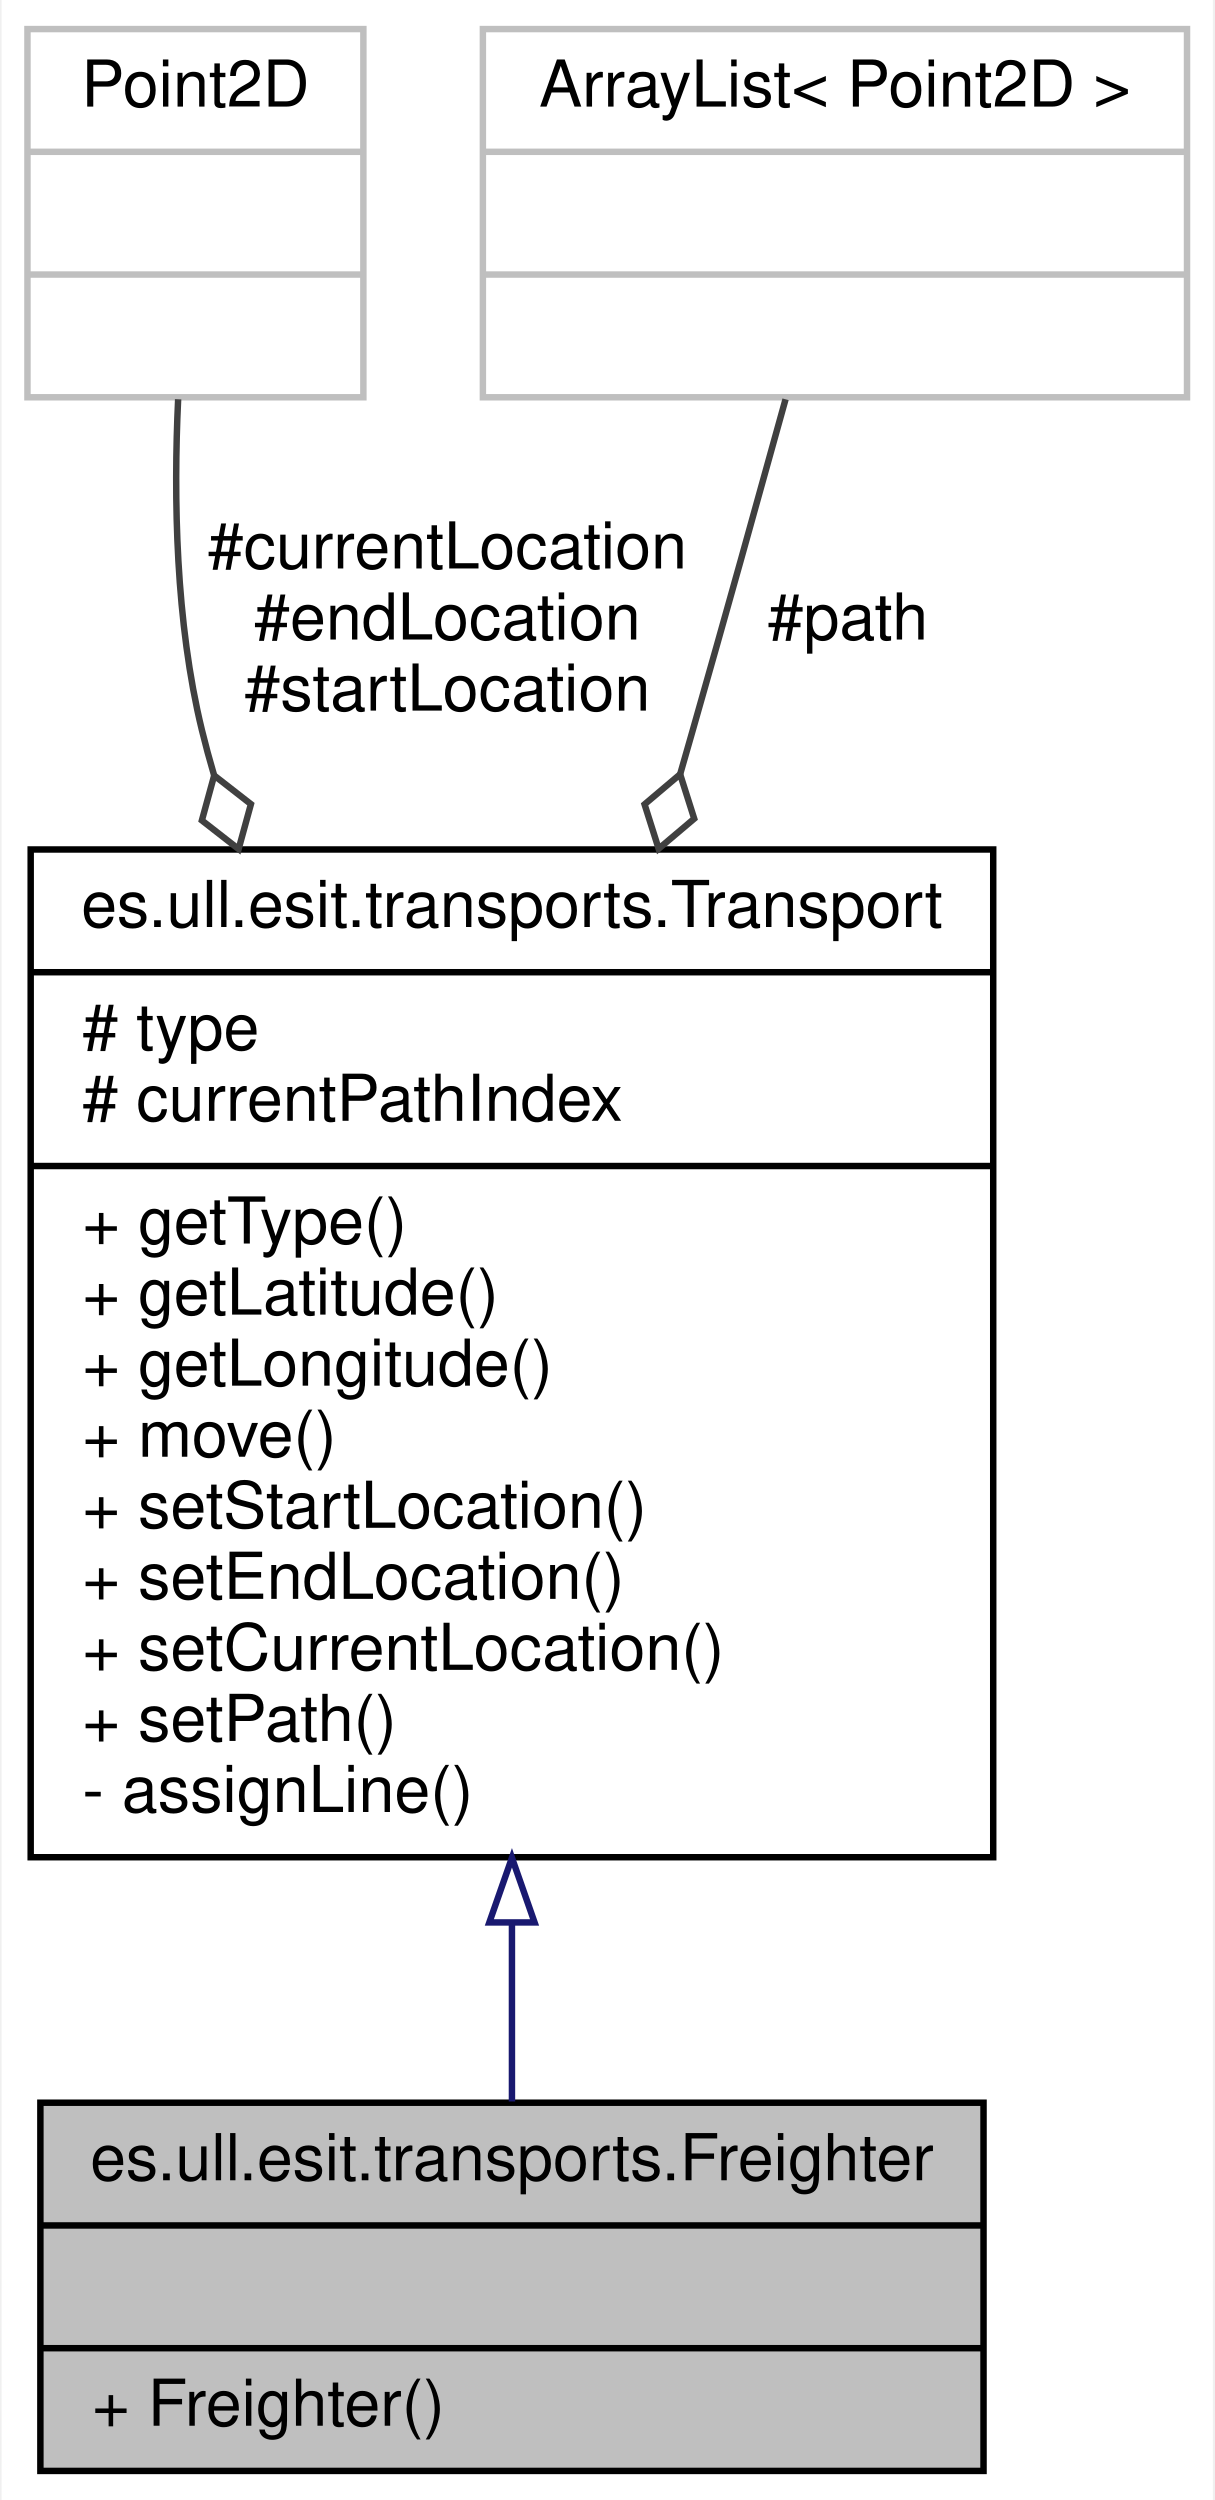
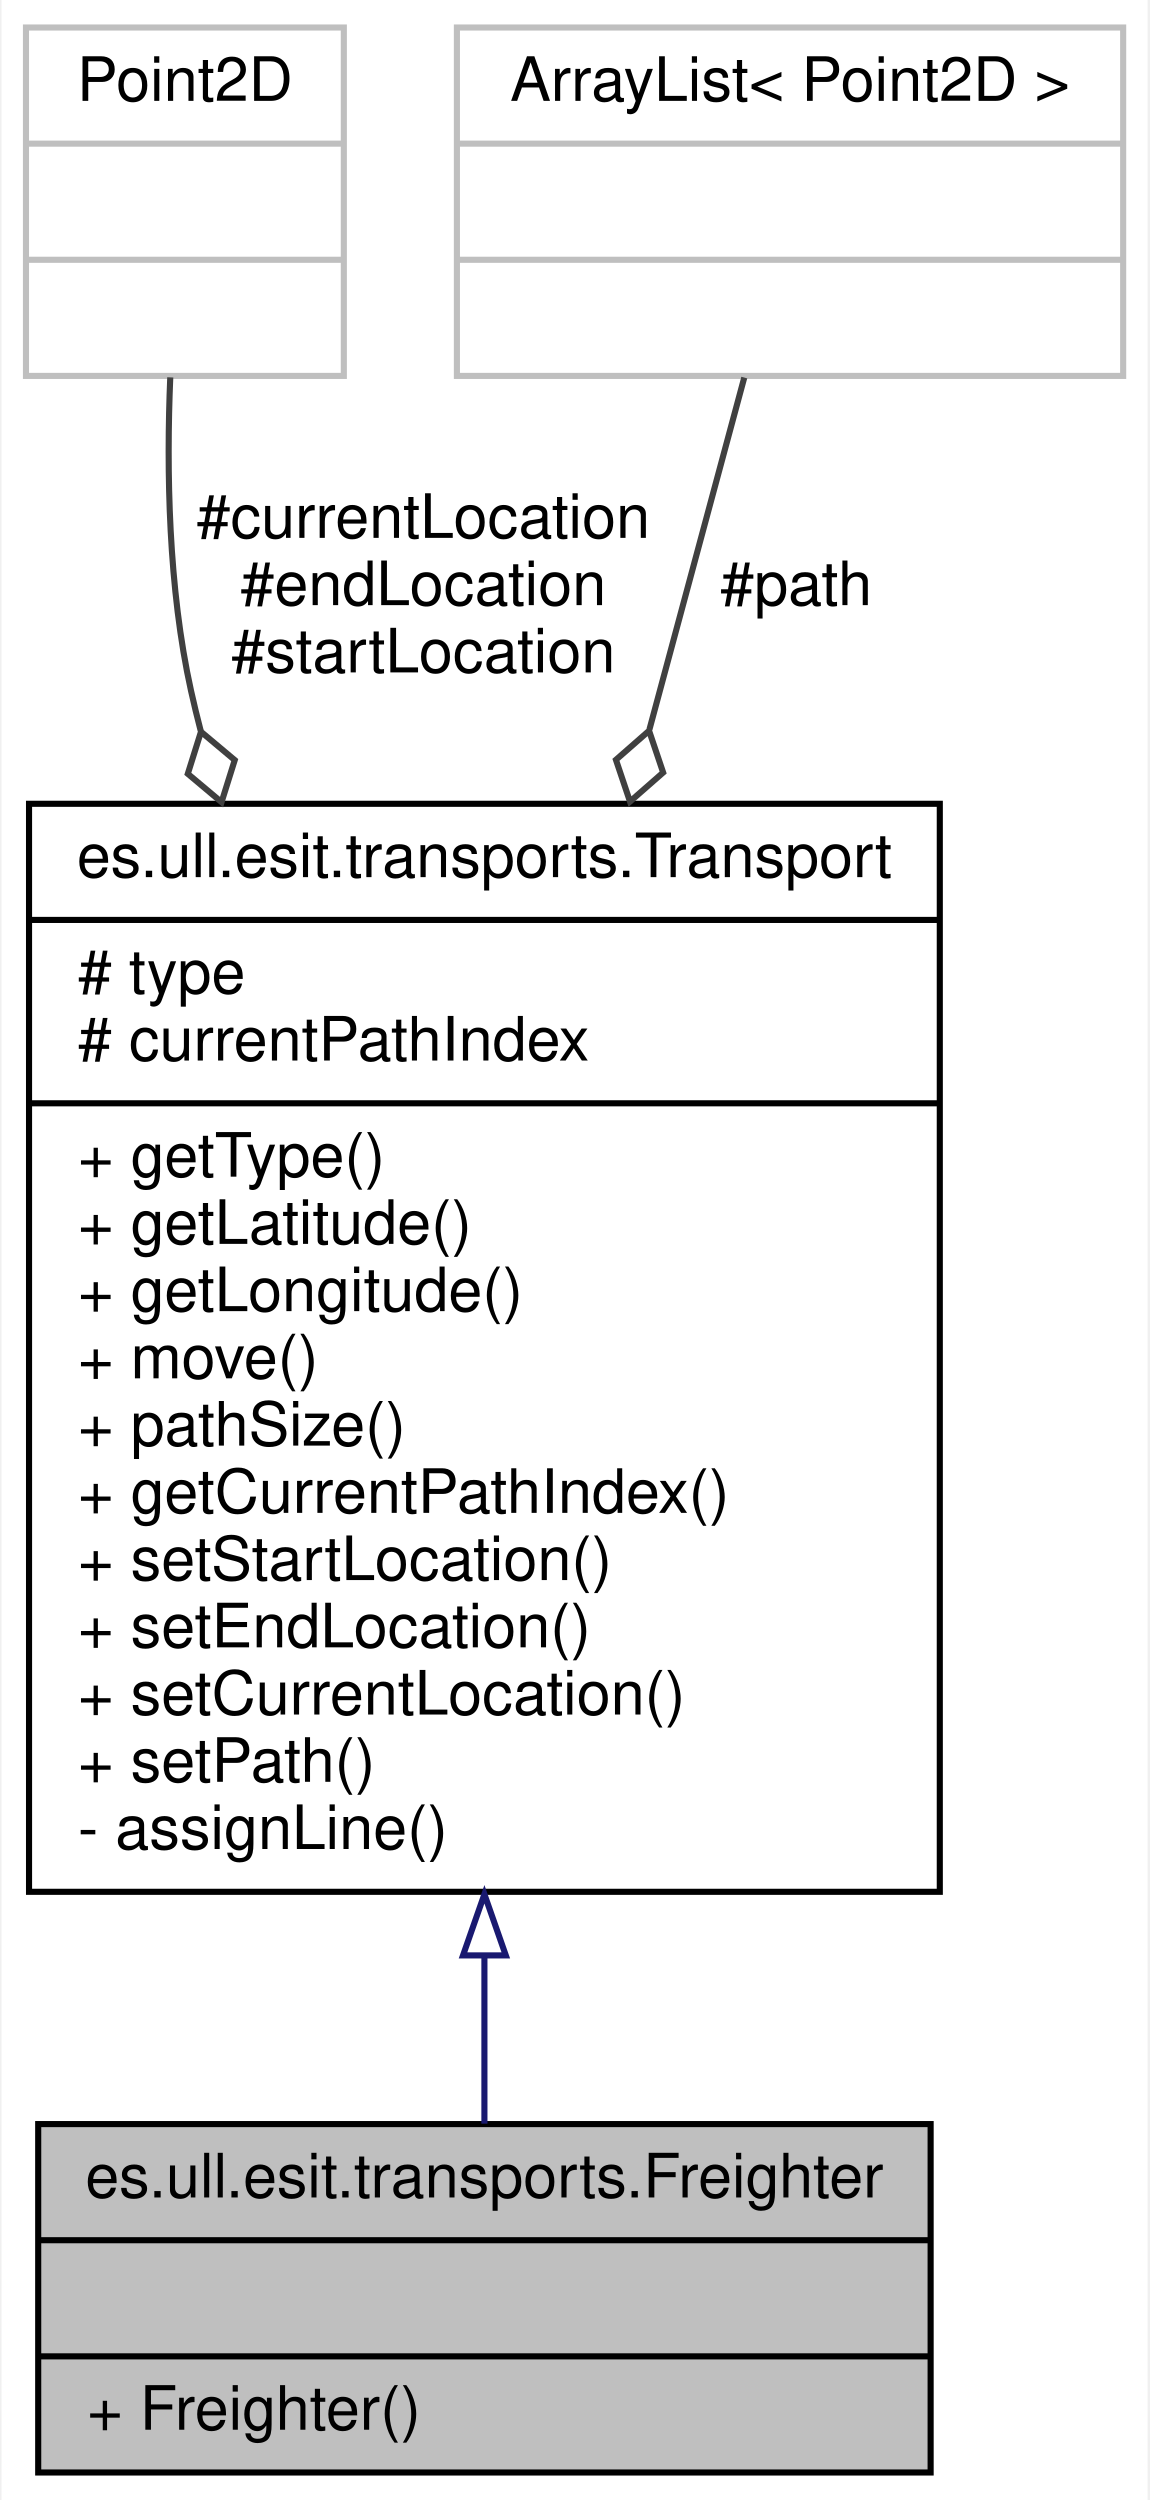
- <svg xmlns="http://www.w3.org/2000/svg" xmlns:xlink="http://www.w3.org/1999/xlink" width="188pt" height="387pt" viewBox="0.00 0.00 187.50 387.00">
-   <g id="graph0" class="graph" transform="scale(1 1) rotate(0) translate(4 383)">
-     <polygon fill="white" stroke="none" points="-4,4 -4,-383 183.5,-383 183.5,4 -4,4" />
+ <svg xmlns="http://www.w3.org/2000/svg" xmlns:xlink="http://www.w3.org/1999/xlink" width="188pt" height="409pt" viewBox="0.00 0.00 187.50 409.00">
+   <g id="graph0" class="graph" transform="scale(1 1) rotate(0) translate(4 405)">
+     <polygon fill="white" stroke="none" points="-4,4 -4,-405 183.5,-405 183.5,4 -4,4" />
    <g id="node1" class="node">
      <polygon fill="#bfbfbf" stroke="black" points="2,-0.5 2,-57.5 148,-57.5 148,-0.5 2,-0.5" />
      <text text-anchor="middle" x="75" y="-45.5" font-family="Helvetica,sans-Serif" font-size="10.00">es.ull.esit.transports.Freighter</text>
      <polyline fill="none" stroke="black" points="2,-38.5 148,-38.5 " />
      <text text-anchor="middle" x="75" y="-26.5" font-family="Helvetica,sans-Serif" font-size="10.00"> </text>
      <polyline fill="none" stroke="black" points="2,-19.5 148,-19.5 " />
      <text text-anchor="start" x="10" y="-7.5" font-family="Helvetica,sans-Serif" font-size="10.00">+ Freighter()</text>
    </g>
    <g id="node2" class="node">
      <g id="a_node2">
        <a xlink:href="classes_1_1ull_1_1esit_1_1transports_1_1_transport.html" target="_top" xlink:title="Abstract class to represent a transport. ">
-           <polygon fill="white" stroke="black" points="0.5,-95.5 0.5,-251.5 149.5,-251.5 149.5,-95.5 0.5,-95.5" />
-           <text text-anchor="middle" x="75" y="-239.5" font-family="Helvetica,sans-Serif" font-size="10.00">es.ull.esit.transports.Transport</text>
-           <polyline fill="none" stroke="black" points="0.5,-232.5 149.5,-232.5 " />
-           <text text-anchor="start" x="8.5" y="-220.5" font-family="Helvetica,sans-Serif" font-size="10.00"># type</text>
-           <text text-anchor="start" x="8.5" y="-209.5" font-family="Helvetica,sans-Serif" font-size="10.00"># currentPathIndex</text>
-           <polyline fill="none" stroke="black" points="0.5,-202.5 149.5,-202.5 " />
-           <text text-anchor="start" x="8.5" y="-190.5" font-family="Helvetica,sans-Serif" font-size="10.00">+ getType()</text>
-           <text text-anchor="start" x="8.5" y="-179.5" font-family="Helvetica,sans-Serif" font-size="10.00">+ getLatitude()</text>
-           <text text-anchor="start" x="8.5" y="-168.5" font-family="Helvetica,sans-Serif" font-size="10.00">+ getLongitude()</text>
-           <text text-anchor="start" x="8.5" y="-157.5" font-family="Helvetica,sans-Serif" font-size="10.00">+ move()</text>
+           <polygon fill="white" stroke="black" points="0.5,-95.5 0.5,-273.5 149.5,-273.5 149.5,-95.5 0.5,-95.5" />
+           <text text-anchor="middle" x="75" y="-261.5" font-family="Helvetica,sans-Serif" font-size="10.00">es.ull.esit.transports.Transport</text>
+           <polyline fill="none" stroke="black" points="0.5,-254.5 149.5,-254.5 " />
+           <text text-anchor="start" x="8.5" y="-242.5" font-family="Helvetica,sans-Serif" font-size="10.00"># type</text>
+           <text text-anchor="start" x="8.5" y="-231.5" font-family="Helvetica,sans-Serif" font-size="10.00"># currentPathIndex</text>
+           <polyline fill="none" stroke="black" points="0.5,-224.5 149.5,-224.5 " />
+           <text text-anchor="start" x="8.5" y="-212.5" font-family="Helvetica,sans-Serif" font-size="10.00">+ getType()</text>
+           <text text-anchor="start" x="8.5" y="-201.5" font-family="Helvetica,sans-Serif" font-size="10.00">+ getLatitude()</text>
+           <text text-anchor="start" x="8.5" y="-190.5" font-family="Helvetica,sans-Serif" font-size="10.00">+ getLongitude()</text>
+           <text text-anchor="start" x="8.5" y="-179.5" font-family="Helvetica,sans-Serif" font-size="10.00">+ move()</text>
+           <text text-anchor="start" x="8.5" y="-168.5" font-family="Helvetica,sans-Serif" font-size="10.00">+ pathSize()</text>
+           <text text-anchor="start" x="8.5" y="-157.5" font-family="Helvetica,sans-Serif" font-size="10.00">+ getCurrentPathIndex()</text>
          <text text-anchor="start" x="8.5" y="-146.5" font-family="Helvetica,sans-Serif" font-size="10.00">+ setStartLocation()</text>
          <text text-anchor="start" x="8.5" y="-135.5" font-family="Helvetica,sans-Serif" font-size="10.00">+ setEndLocation()</text>
          <text text-anchor="start" x="8.5" y="-124.5" font-family="Helvetica,sans-Serif" font-size="10.00">+ setCurrentLocation()</text>
          <text text-anchor="start" x="8.5" y="-113.5" font-family="Helvetica,sans-Serif" font-size="10.00">+ setPath()</text>
          <text text-anchor="start" x="8.5" y="-102.5" font-family="Helvetica,sans-Serif" font-size="10.00">- assignLine()</text>
        </a>
      </g>
    </g>
    <g id="edge1" class="edge">
-       <path fill="none" stroke="midnightblue" d="M75,-85.363C75,-75.428 75,-65.928 75,-57.689" />
-       <polygon fill="none" stroke="midnightblue" points="71.5,-85.411 75,-95.411 78.5,-85.411 71.5,-85.411" />
+       <path fill="none" stroke="midnightblue" d="M75,-85.022C75,-75.096 75,-65.697 75,-57.57" />
+       <polygon fill="none" stroke="midnightblue" points="71.5,-85.098 75,-95.098 78.5,-85.098 71.5,-85.098" />
    </g>
    <g id="node3" class="node">
-       <polygon fill="white" stroke="#bfbfbf" points="0,-321.5 0,-378.5 52,-378.5 52,-321.5 0,-321.5" />
-       <text text-anchor="middle" x="26" y="-366.5" font-family="Helvetica,sans-Serif" font-size="10.00">Point2D</text>
-       <polyline fill="none" stroke="#bfbfbf" points="0,-359.5 52,-359.5 " />
-       <text text-anchor="middle" x="26" y="-347.5" font-family="Helvetica,sans-Serif" font-size="10.00"> </text>
-       <polyline fill="none" stroke="#bfbfbf" points="0,-340.5 52,-340.5 " />
-       <text text-anchor="middle" x="26" y="-328.5" font-family="Helvetica,sans-Serif" font-size="10.00"> </text>
+       <polygon fill="white" stroke="#bfbfbf" points="0,-343.5 0,-400.5 52,-400.5 52,-343.5 0,-343.5" />
+       <text text-anchor="middle" x="26" y="-388.5" font-family="Helvetica,sans-Serif" font-size="10.00">Point2D</text>
+       <polyline fill="none" stroke="#bfbfbf" points="0,-381.5 52,-381.5 " />
+       <text text-anchor="middle" x="26" y="-369.5" font-family="Helvetica,sans-Serif" font-size="10.00"> </text>
+       <polyline fill="none" stroke="#bfbfbf" points="0,-362.5 52,-362.5 " />
+       <text text-anchor="middle" x="26" y="-350.5" font-family="Helvetica,sans-Serif" font-size="10.00"> </text>
    </g>
    <g id="edge2" class="edge">
-       <path fill="none" stroke="#404040" d="M23.326,-321.197C22.604,-305.883 22.938,-286.657 27,-270 27.561,-267.701 28.184,-265.395 28.864,-263.087" />
-       <polygon fill="none" stroke="#404040" points="28.907,-262.955 27.001,-256 32.687,-251.565 34.594,-258.52 28.907,-262.955" />
-       <text text-anchor="middle" x="65" y="-295" font-family="Helvetica,sans-Serif" font-size="10.00"> #currentLocation</text>
-       <text text-anchor="middle" x="65" y="-284" font-family="Helvetica,sans-Serif" font-size="10.00">#endLocation</text>
-       <text text-anchor="middle" x="65" y="-273" font-family="Helvetica,sans-Serif" font-size="10.00">#startLocation</text>
+       <path fill="none" stroke="#404040" d="M23.604,-343.262C22.966,-327.967 23.291,-308.739 27,-292 27.481,-289.83 28.009,-287.65 28.578,-285.466" />
+       <polygon fill="none" stroke="#404040" points="28.631,-285.286 26.474,-278.405 31.996,-273.767 34.153,-280.649 28.631,-285.286" />
+       <text text-anchor="middle" x="65" y="-317" font-family="Helvetica,sans-Serif" font-size="10.00"> #currentLocation</text>
+       <text text-anchor="middle" x="65" y="-306" font-family="Helvetica,sans-Serif" font-size="10.00">#endLocation</text>
+       <text text-anchor="middle" x="65" y="-295" font-family="Helvetica,sans-Serif" font-size="10.00">#startLocation</text>
    </g>
    <g id="node4" class="node">
-       <polygon fill="white" stroke="#bfbfbf" points="70.5,-321.5 70.5,-378.5 179.5,-378.5 179.5,-321.5 70.5,-321.5" />
-       <text text-anchor="middle" x="125" y="-366.5" font-family="Helvetica,sans-Serif" font-size="10.00">ArrayList&lt; Point2D &gt;</text>
-       <polyline fill="none" stroke="#bfbfbf" points="70.5,-359.5 179.5,-359.5 " />
-       <text text-anchor="middle" x="125" y="-347.5" font-family="Helvetica,sans-Serif" font-size="10.00"> </text>
-       <polyline fill="none" stroke="#bfbfbf" points="70.5,-340.5 179.5,-340.5 " />
-       <text text-anchor="middle" x="125" y="-328.5" font-family="Helvetica,sans-Serif" font-size="10.00"> </text>
+       <polygon fill="white" stroke="#bfbfbf" points="70.5,-343.5 70.5,-400.5 179.5,-400.5 179.5,-343.5 70.5,-343.5" />
+       <text text-anchor="middle" x="125" y="-388.5" font-family="Helvetica,sans-Serif" font-size="10.00">ArrayList&lt; Point2D &gt;</text>
+       <polyline fill="none" stroke="#bfbfbf" points="70.5,-381.5 179.5,-381.5 " />
+       <text text-anchor="middle" x="125" y="-369.5" font-family="Helvetica,sans-Serif" font-size="10.00"> </text>
+       <polyline fill="none" stroke="#bfbfbf" points="70.5,-362.5 179.5,-362.5 " />
+       <text text-anchor="middle" x="125" y="-350.5" font-family="Helvetica,sans-Serif" font-size="10.00"> </text>
    </g>
    <g id="edge3" class="edge">
-       <path fill="none" stroke="#404040" d="M117.354,-321.188C113.165,-306.04 107.852,-286.974 103,-270 102.359,-267.757 101.708,-265.486 101.049,-263.194" />
-       <polygon fill="none" stroke="#404040" points="101.035,-263.145 95.528,-258.489 97.707,-251.615 103.214,-256.271 101.035,-263.145" />
-       <text text-anchor="middle" x="127" y="-284" font-family="Helvetica,sans-Serif" font-size="10.00"> #path</text>
+       <path fill="none" stroke="#404040" d="M117.514,-343.229C113.285,-327.538 107.712,-306.86 101.998,-285.663" />
+       <polygon fill="none" stroke="#404040" points="101.94,-285.448 96.516,-280.696 98.817,-273.861 104.241,-278.614 101.94,-285.448" />
+       <text text-anchor="middle" x="126" y="-306" font-family="Helvetica,sans-Serif" font-size="10.00"> #path</text>
    </g>
  </g>
</svg>
